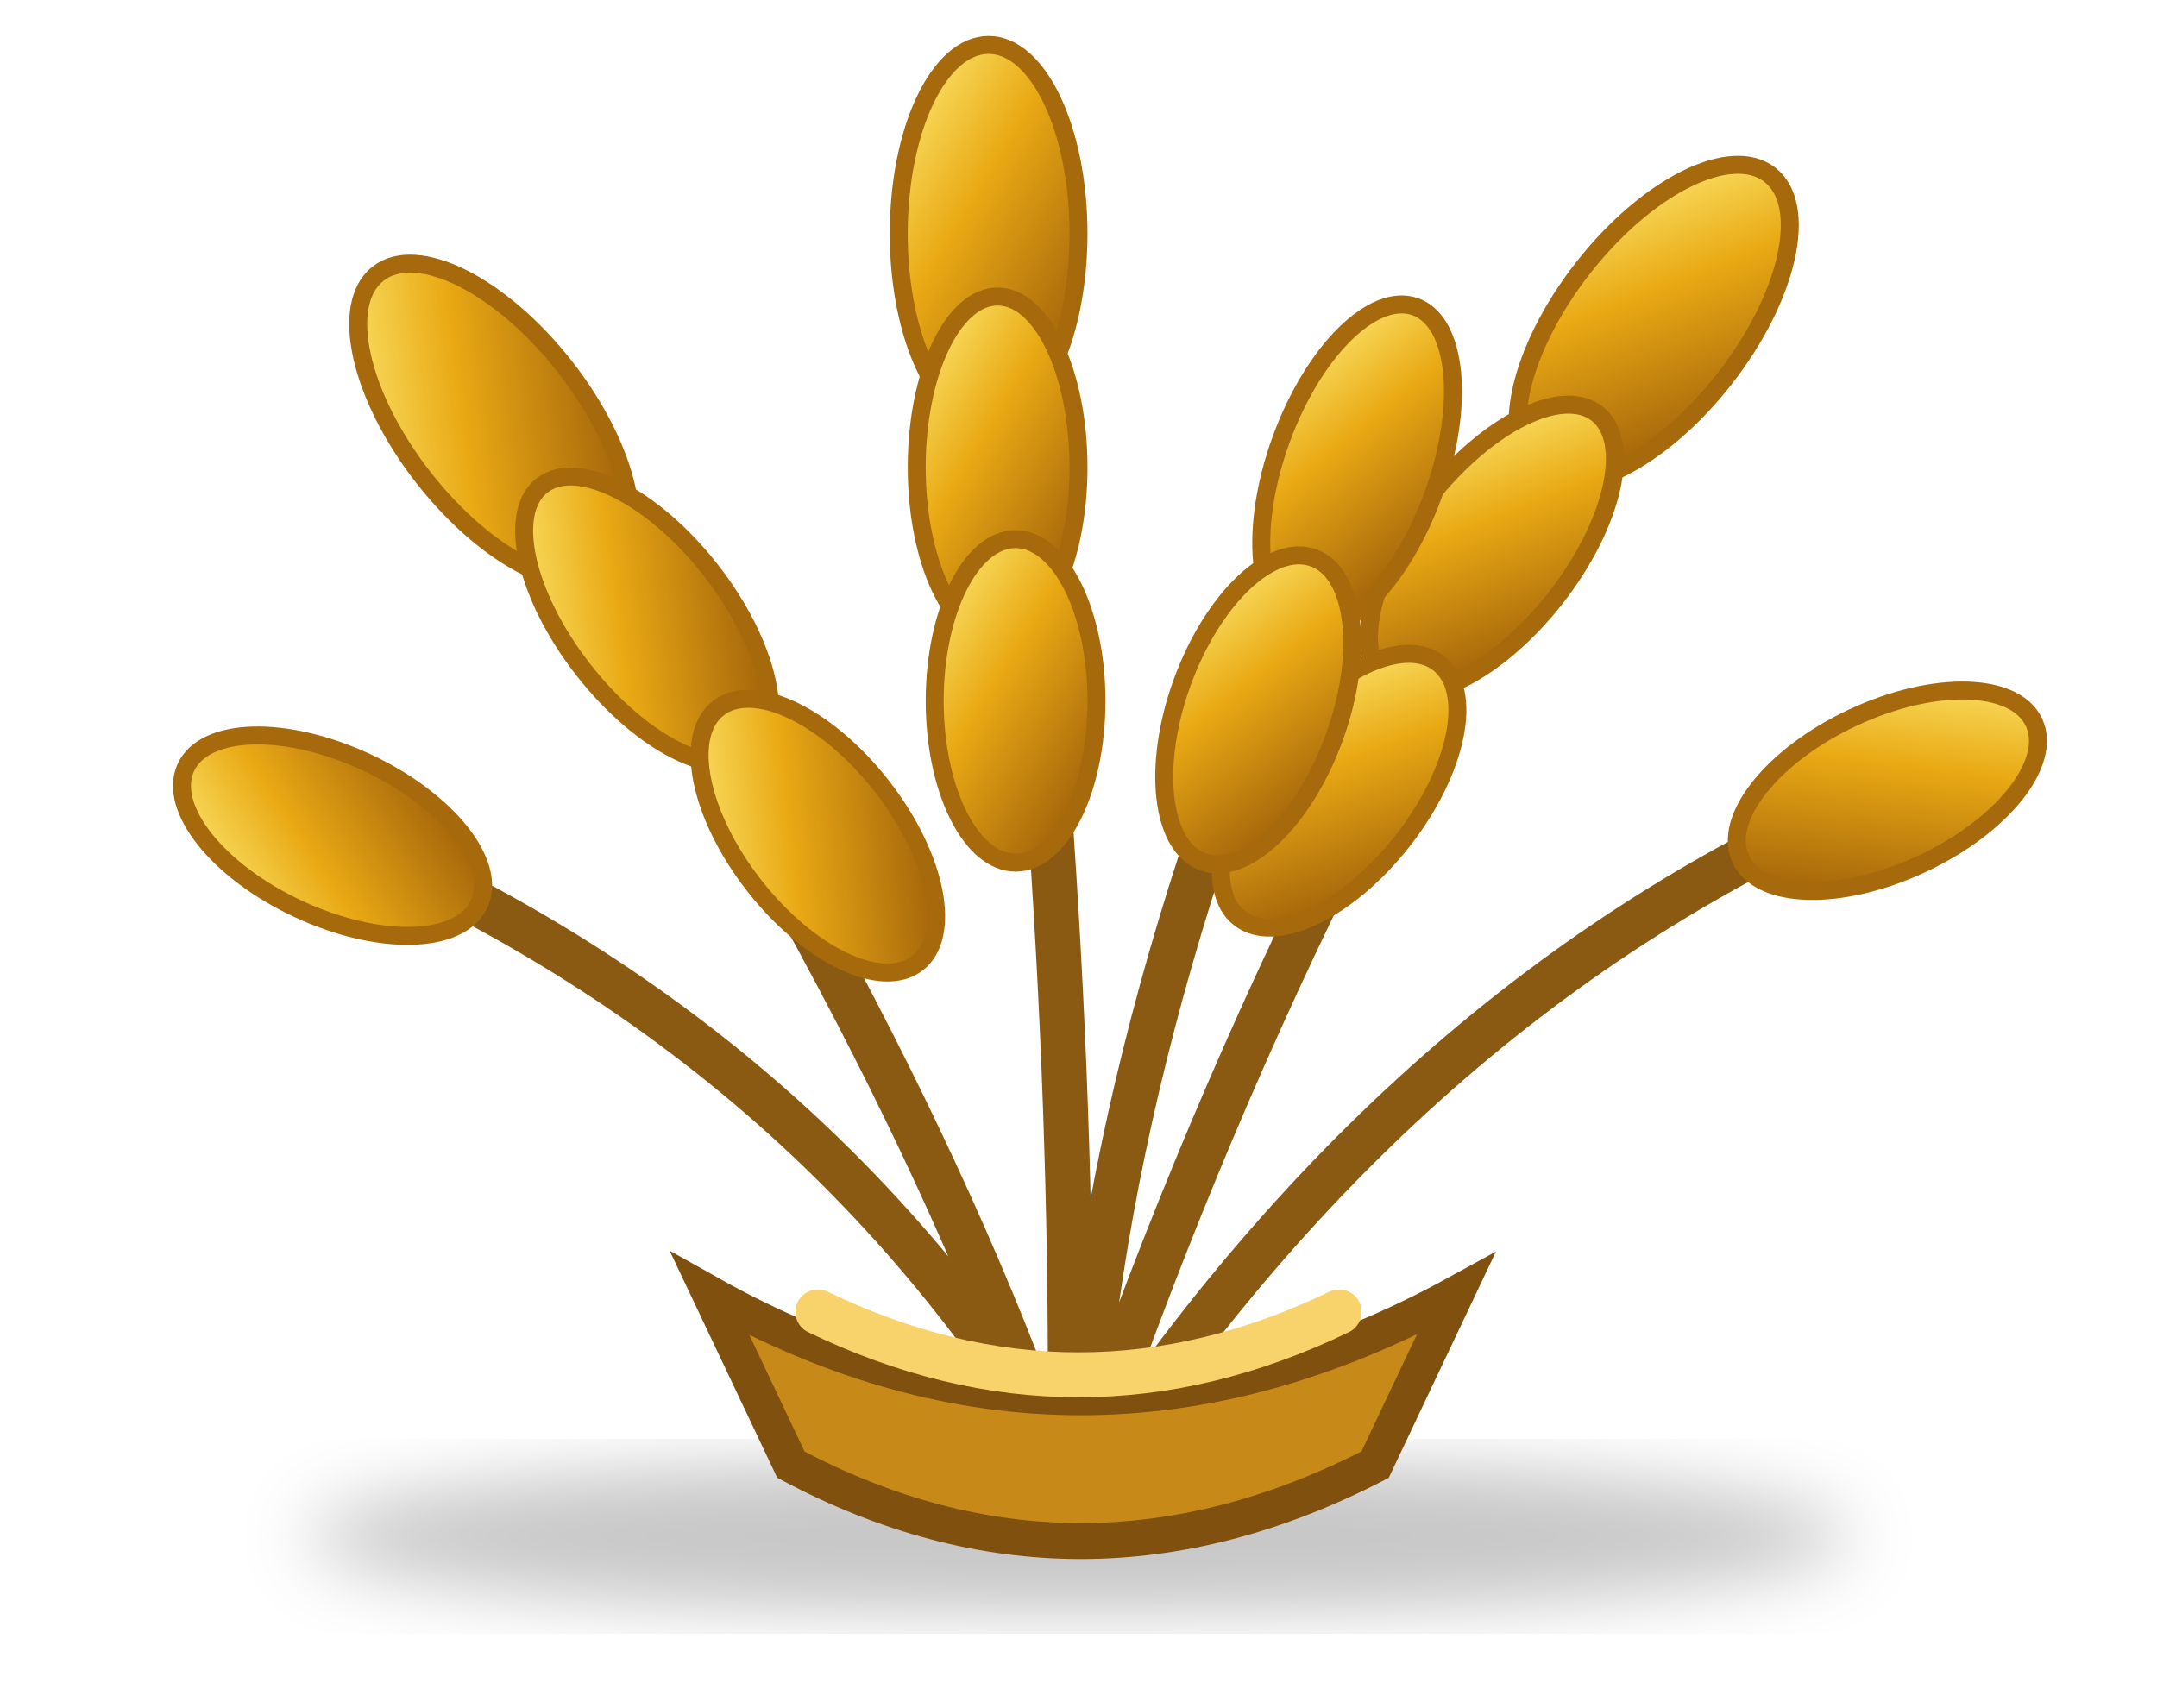
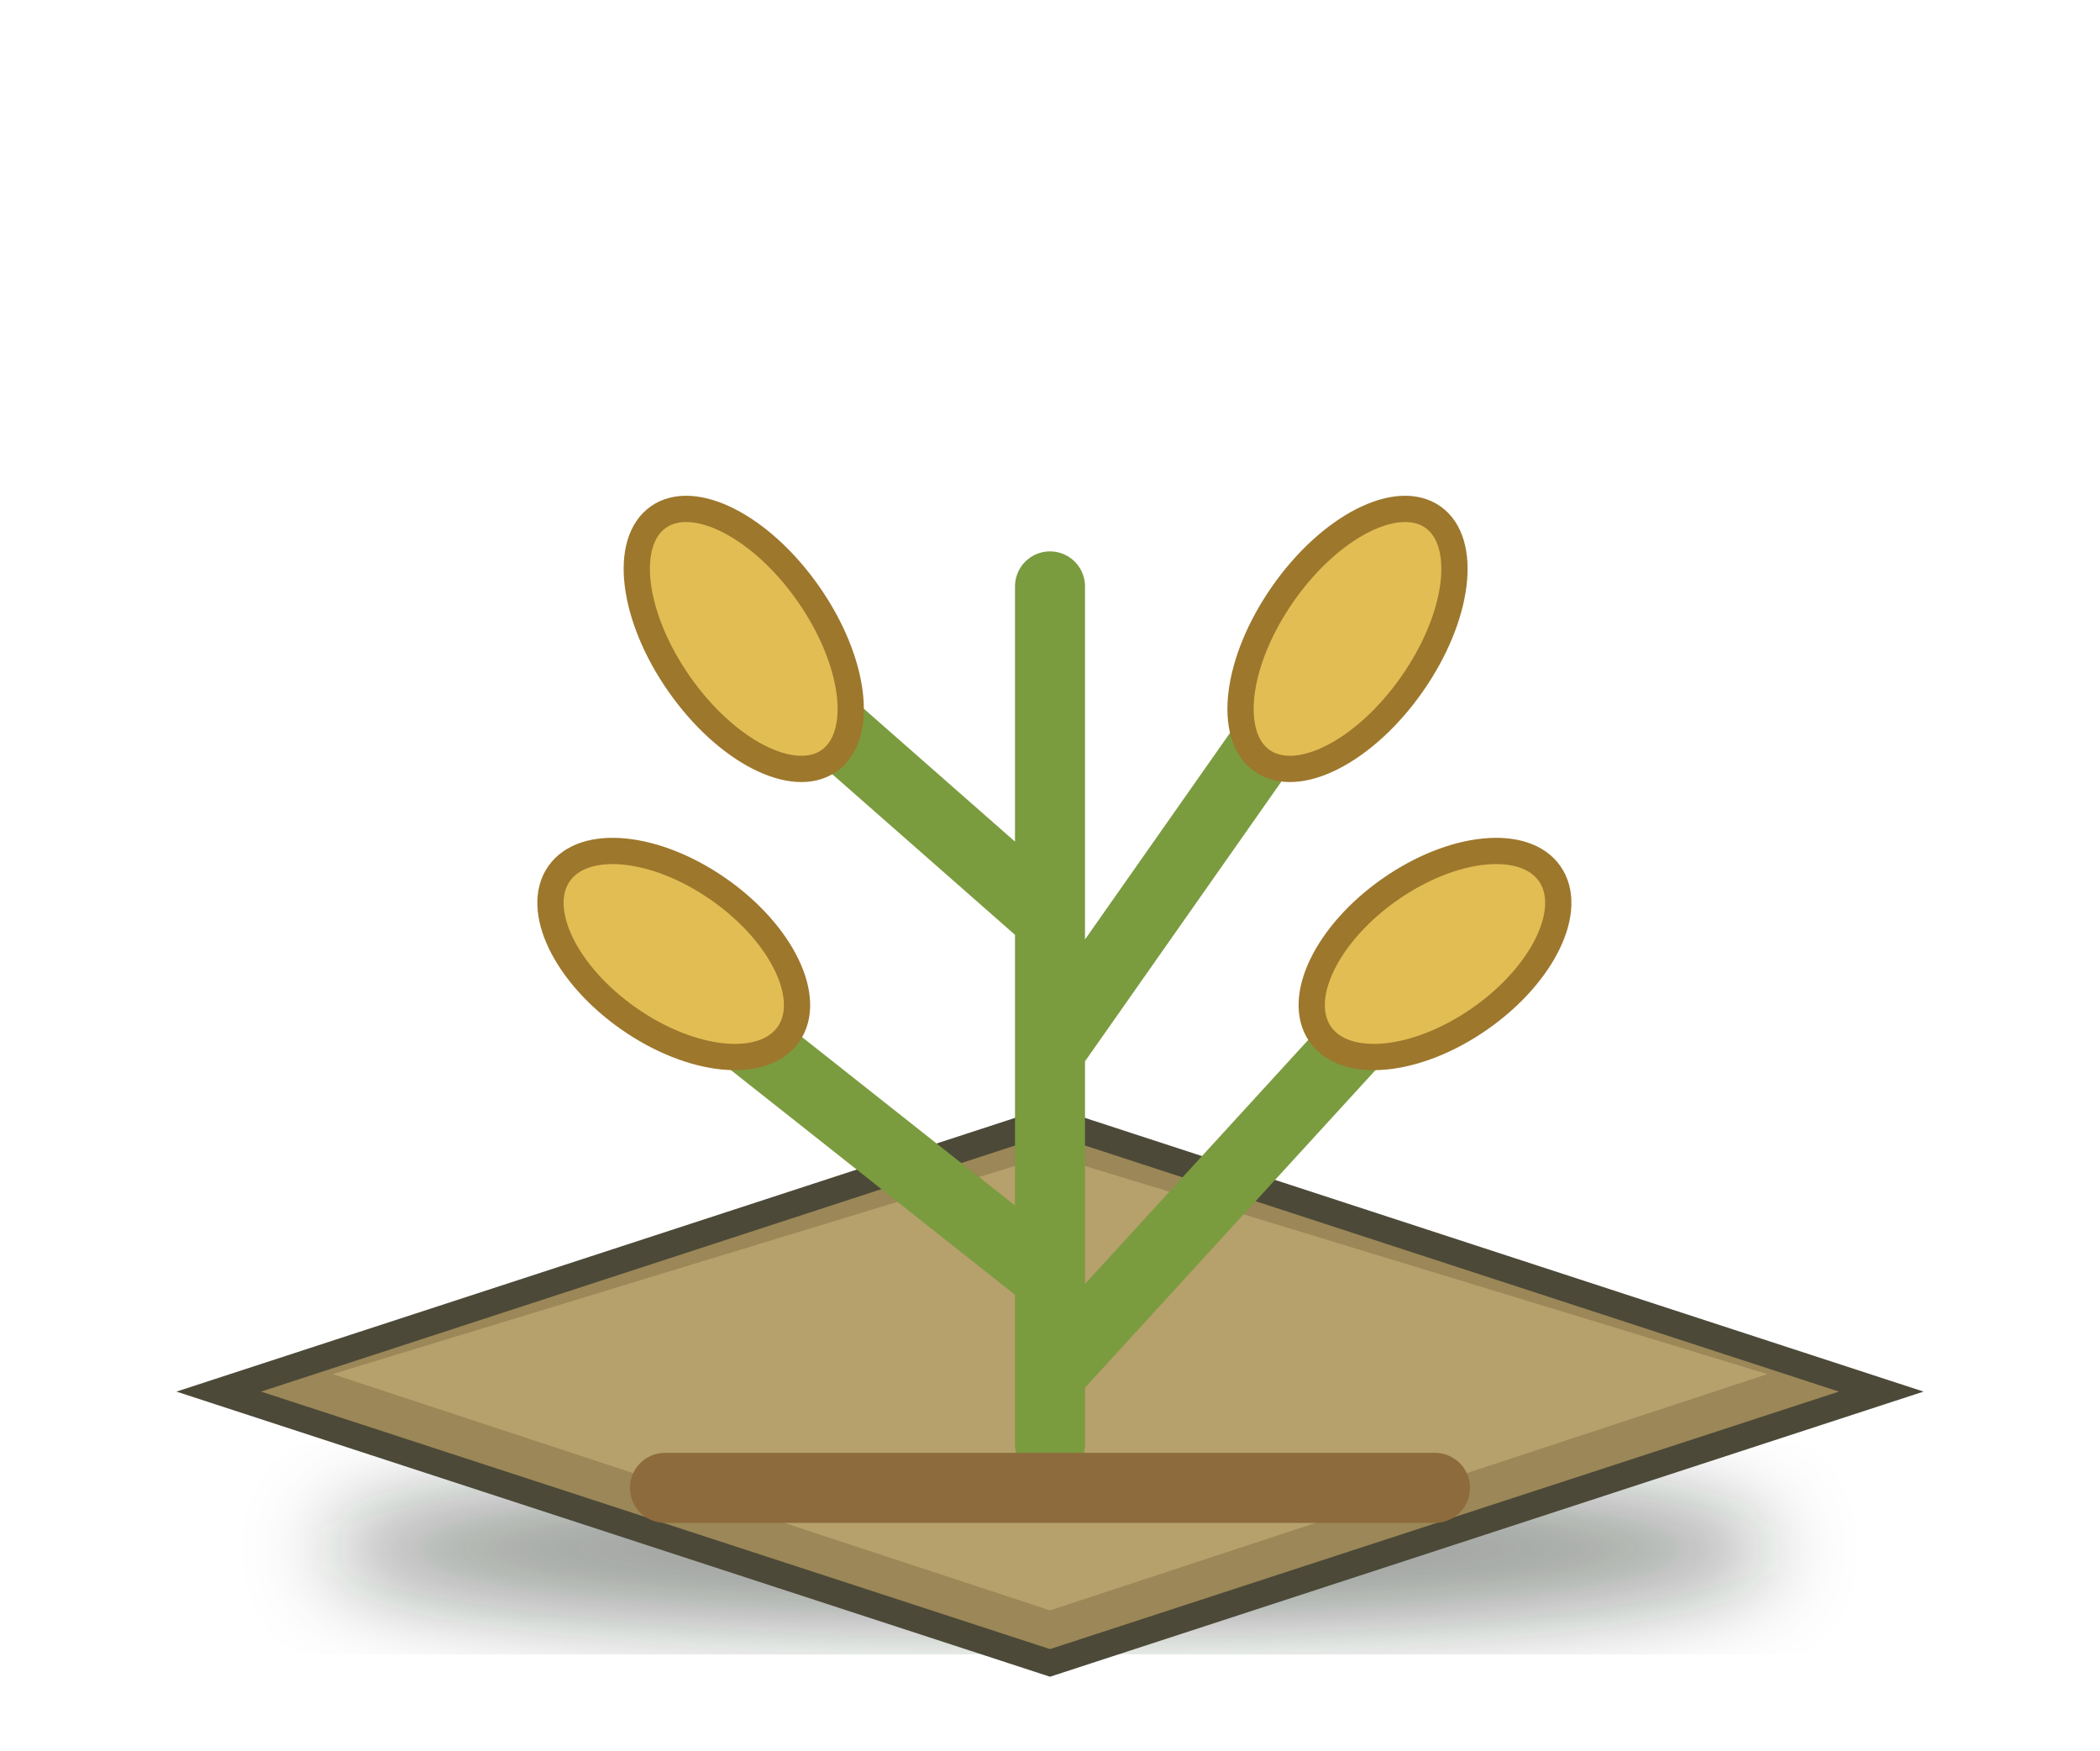
- <svg xmlns="http://www.w3.org/2000/svg" viewBox="0 0 240 190" role="img" aria-label="Tahıl kaynağı">
+ <svg xmlns="http://www.w3.org/2000/svg" viewBox="0 0 240 200" role="img" aria-label="food kaynağı">
  <defs>
-     <linearGradient id="grain" x2=".8" y2="1">
-       <stop stop-color="#fff17c" />
-       <stop offset=".45" stop-color="#e9a914" />
-       <stop offset="1" stop-color="#9d5d0a" />
-     </linearGradient>
    <filter id="s">
-       <feGaussianBlur stdDeviation="4" />
+       <feGaussianBlur stdDeviation="5" />
    </filter>
  </defs>
-   <ellipse cx="120" cy="171" rx="86" ry="9" fill="#000" opacity=".22" filter="url(#s)" />
-   <g fill="none" stroke="#8b5a12" stroke-width="5" stroke-linecap="round">
-     <path d="M118 165Q100 112 55 46M119 165Q120 100 110 24M120 165Q144 94 184 35M120 165Q91 115 35 92M121 165Q157 110 210 88M120 165Q123 112 151 52" />
+   <ellipse cx="120" cy="177" rx="83" ry="10" fill="#10170e" opacity=".4" filter="url(#s)" />
+   <path d="M25 159 120 190 215 159 120 128Z" fill="#9b8757" stroke="#4c4938" stroke-width="3" />
+   <path d="M38 157 120 184 202 157 120 132Z" fill="#b6a06b" />
+   <path d="M120 165V67m0 38L87 76m33 44 33-47m-33 73L77 112m43 45 43-47" stroke="#7b9b3f" stroke-width="8" stroke-linecap="round" />
+   <g fill="#e2bd54" stroke="#9d772c" stroke-width="3">
+     <ellipse cx="85" cy="73" rx="9" ry="17" transform="rotate(-35 85 73)" />
+     <ellipse cx="154" cy="73" rx="9" ry="17" transform="rotate(35 154 73)" />
+     <ellipse cx="77" cy="109" rx="9" ry="16" transform="rotate(-55 77 109)" />
+     <ellipse cx="164" cy="109" rx="9" ry="16" transform="rotate(55 164 109)" />
  </g>
-   <g fill="url(#grain)" stroke="#a66a0c" stroke-width="2">
-     <ellipse cx="55" cy="47" rx="10" ry="21" transform="rotate(-38 55 47)" />
-     <ellipse cx="72" cy="69" rx="9" ry="19" transform="rotate(-38 72 69)" />
-     <ellipse cx="91" cy="93" rx="9" ry="18" transform="rotate(-38 91 93)" />
-     <ellipse cx="37" cy="93" rx="9" ry="18" transform="rotate(-65 37 93)" />
-     <ellipse cx="110" cy="26" rx="10" ry="21" />
-     <ellipse cx="111" cy="52" rx="9" ry="19" />
-     <ellipse cx="113" cy="78" rx="9" ry="18" />
-     <ellipse cx="184" cy="36" rx="10" ry="21" transform="rotate(38 184 36)" />
-     <ellipse cx="166" cy="61" rx="9" ry="19" transform="rotate(38 166 61)" />
-     <ellipse cx="149" cy="88" rx="9" ry="18" transform="rotate(38 149 88)" />
-     <ellipse cx="210" cy="88" rx="9" ry="18" transform="rotate(65 210 88)" />
-     <ellipse cx="151" cy="52" rx="9" ry="19" transform="rotate(20 151 52)" />
-     <ellipse cx="140" cy="79" rx="9" ry="18" transform="rotate(20 140 79)" />
-   </g>
-   <path d="M79 144q41 23 83 0l-9 19q-33 17-65 0Z" fill="#c78a18" stroke="#80500e" stroke-width="4" />
-   <path d="M91 146q29 14 58 0" fill="none" stroke="#f8d36b" stroke-width="5" stroke-linecap="round" />
+   <path d="M76 170h88" stroke="#8d6b3d" stroke-width="8" stroke-linecap="round" />
</svg>
